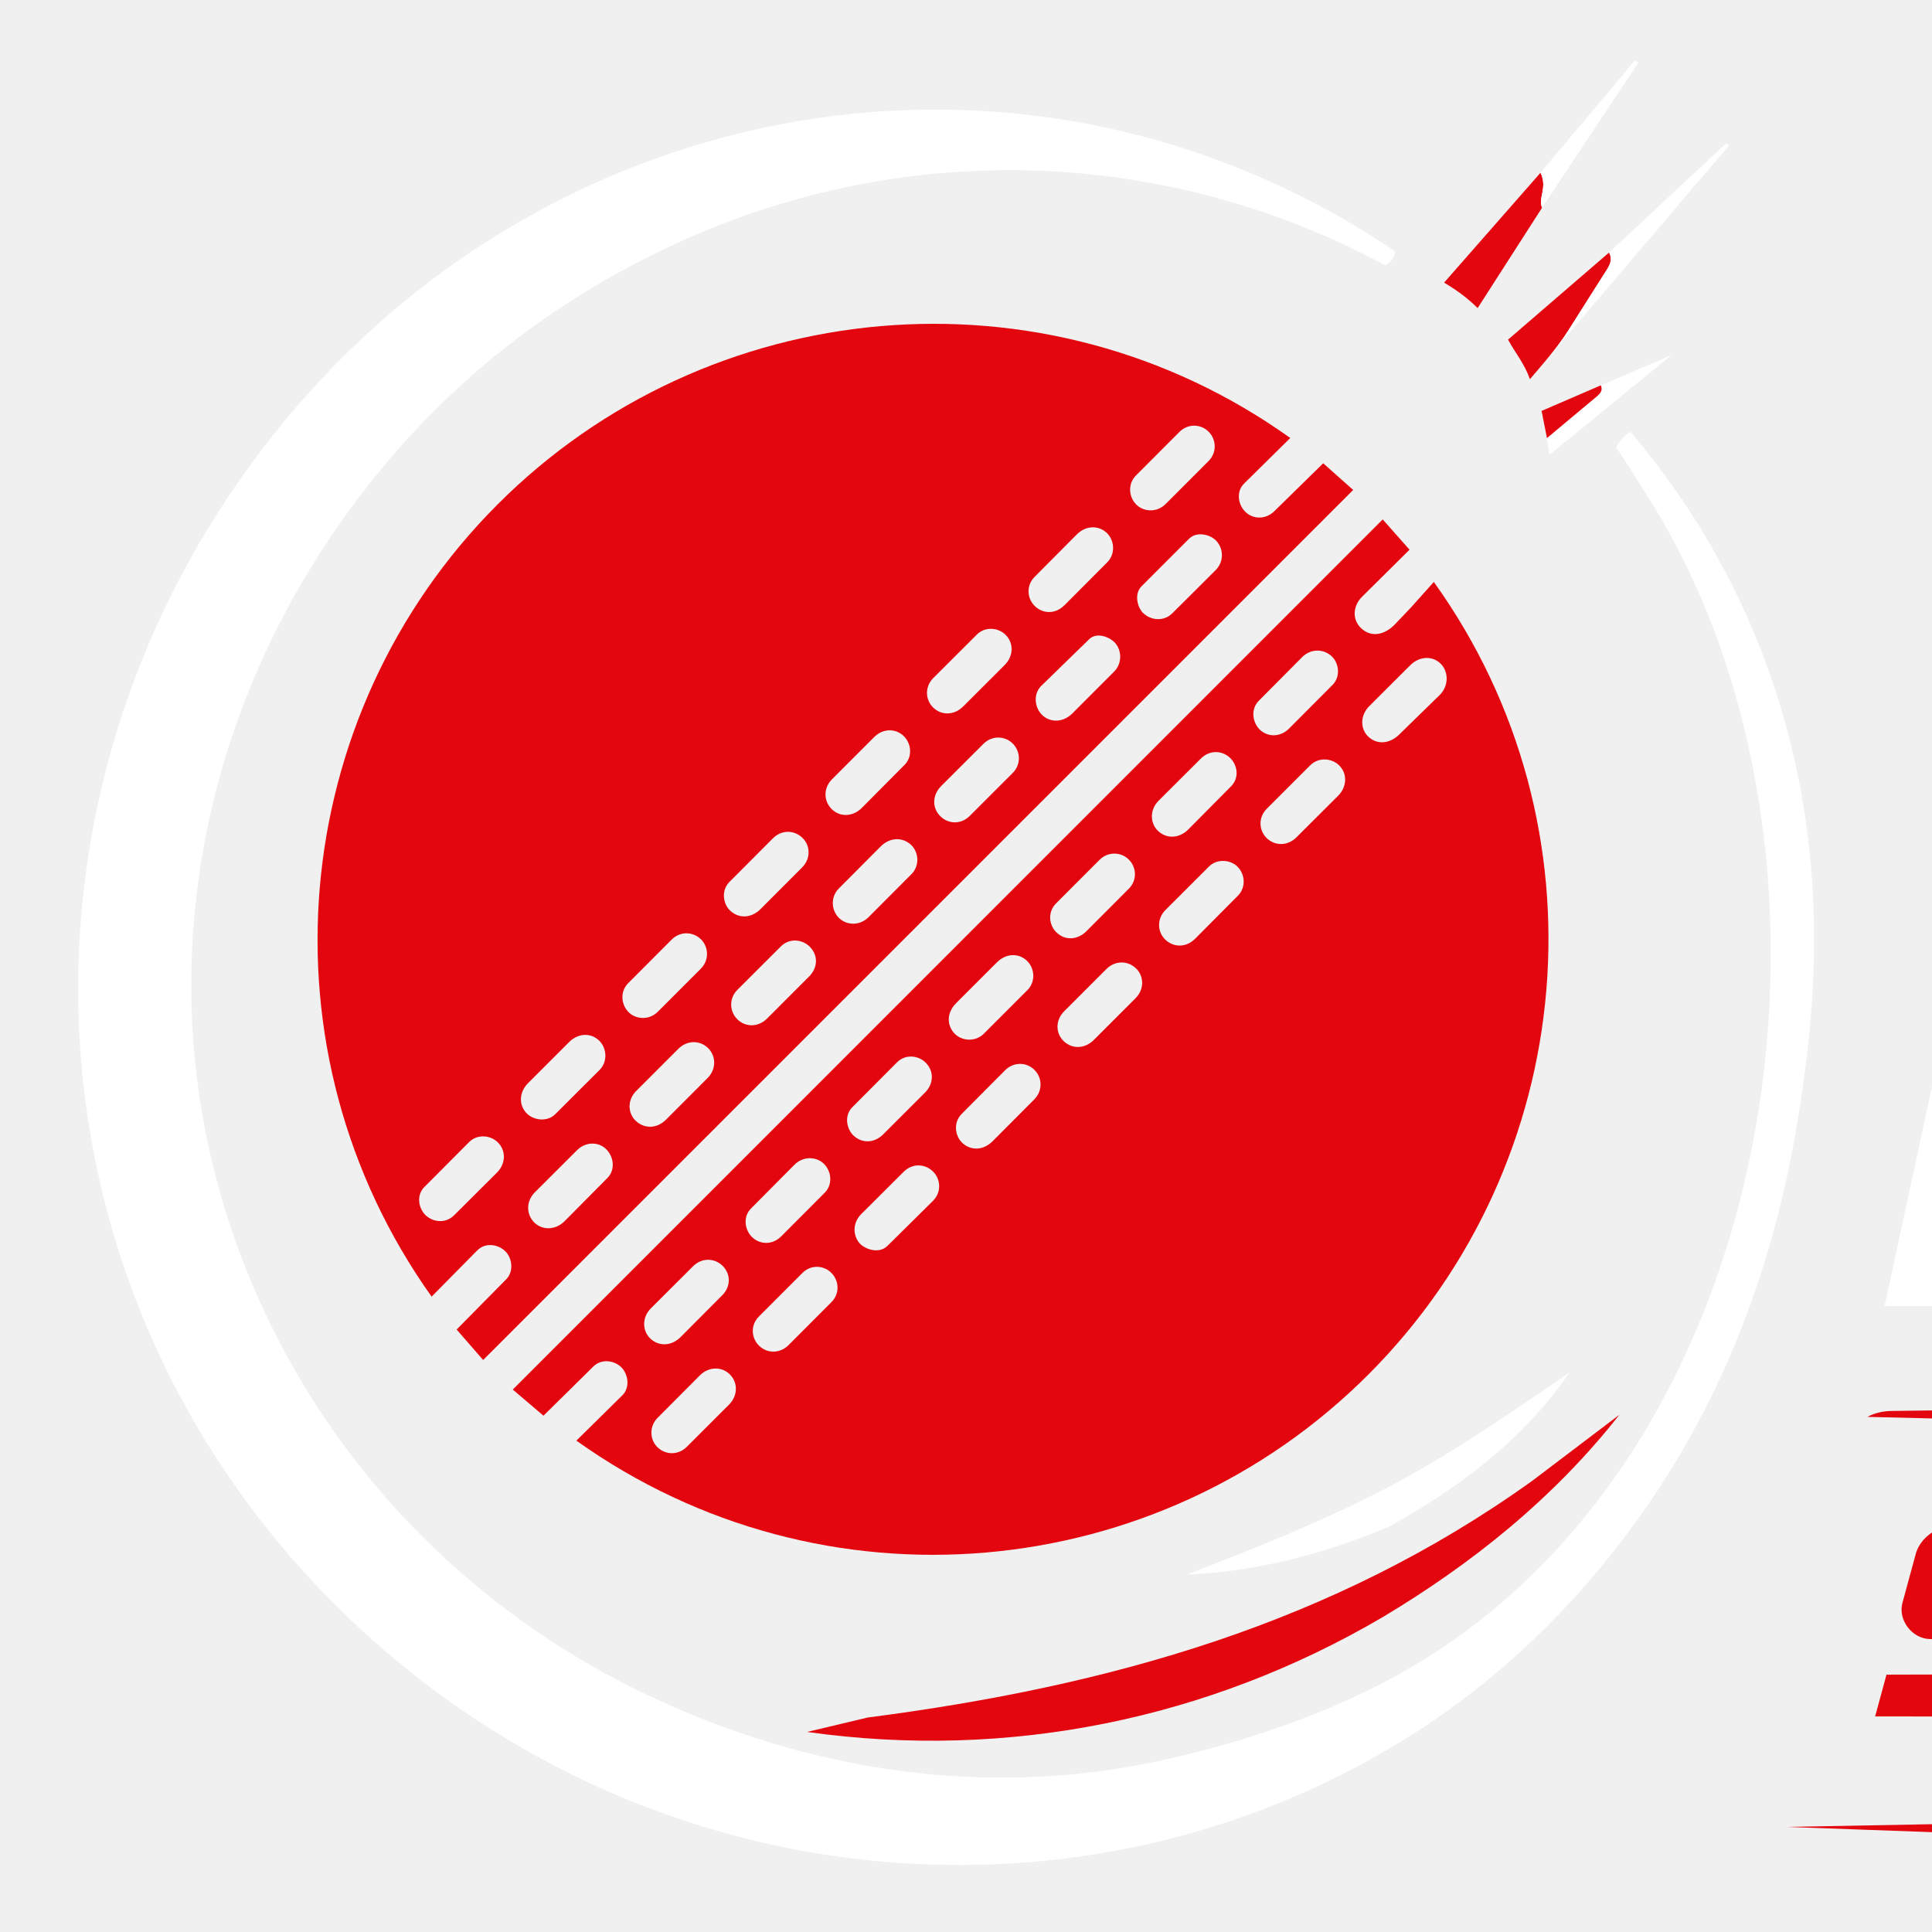
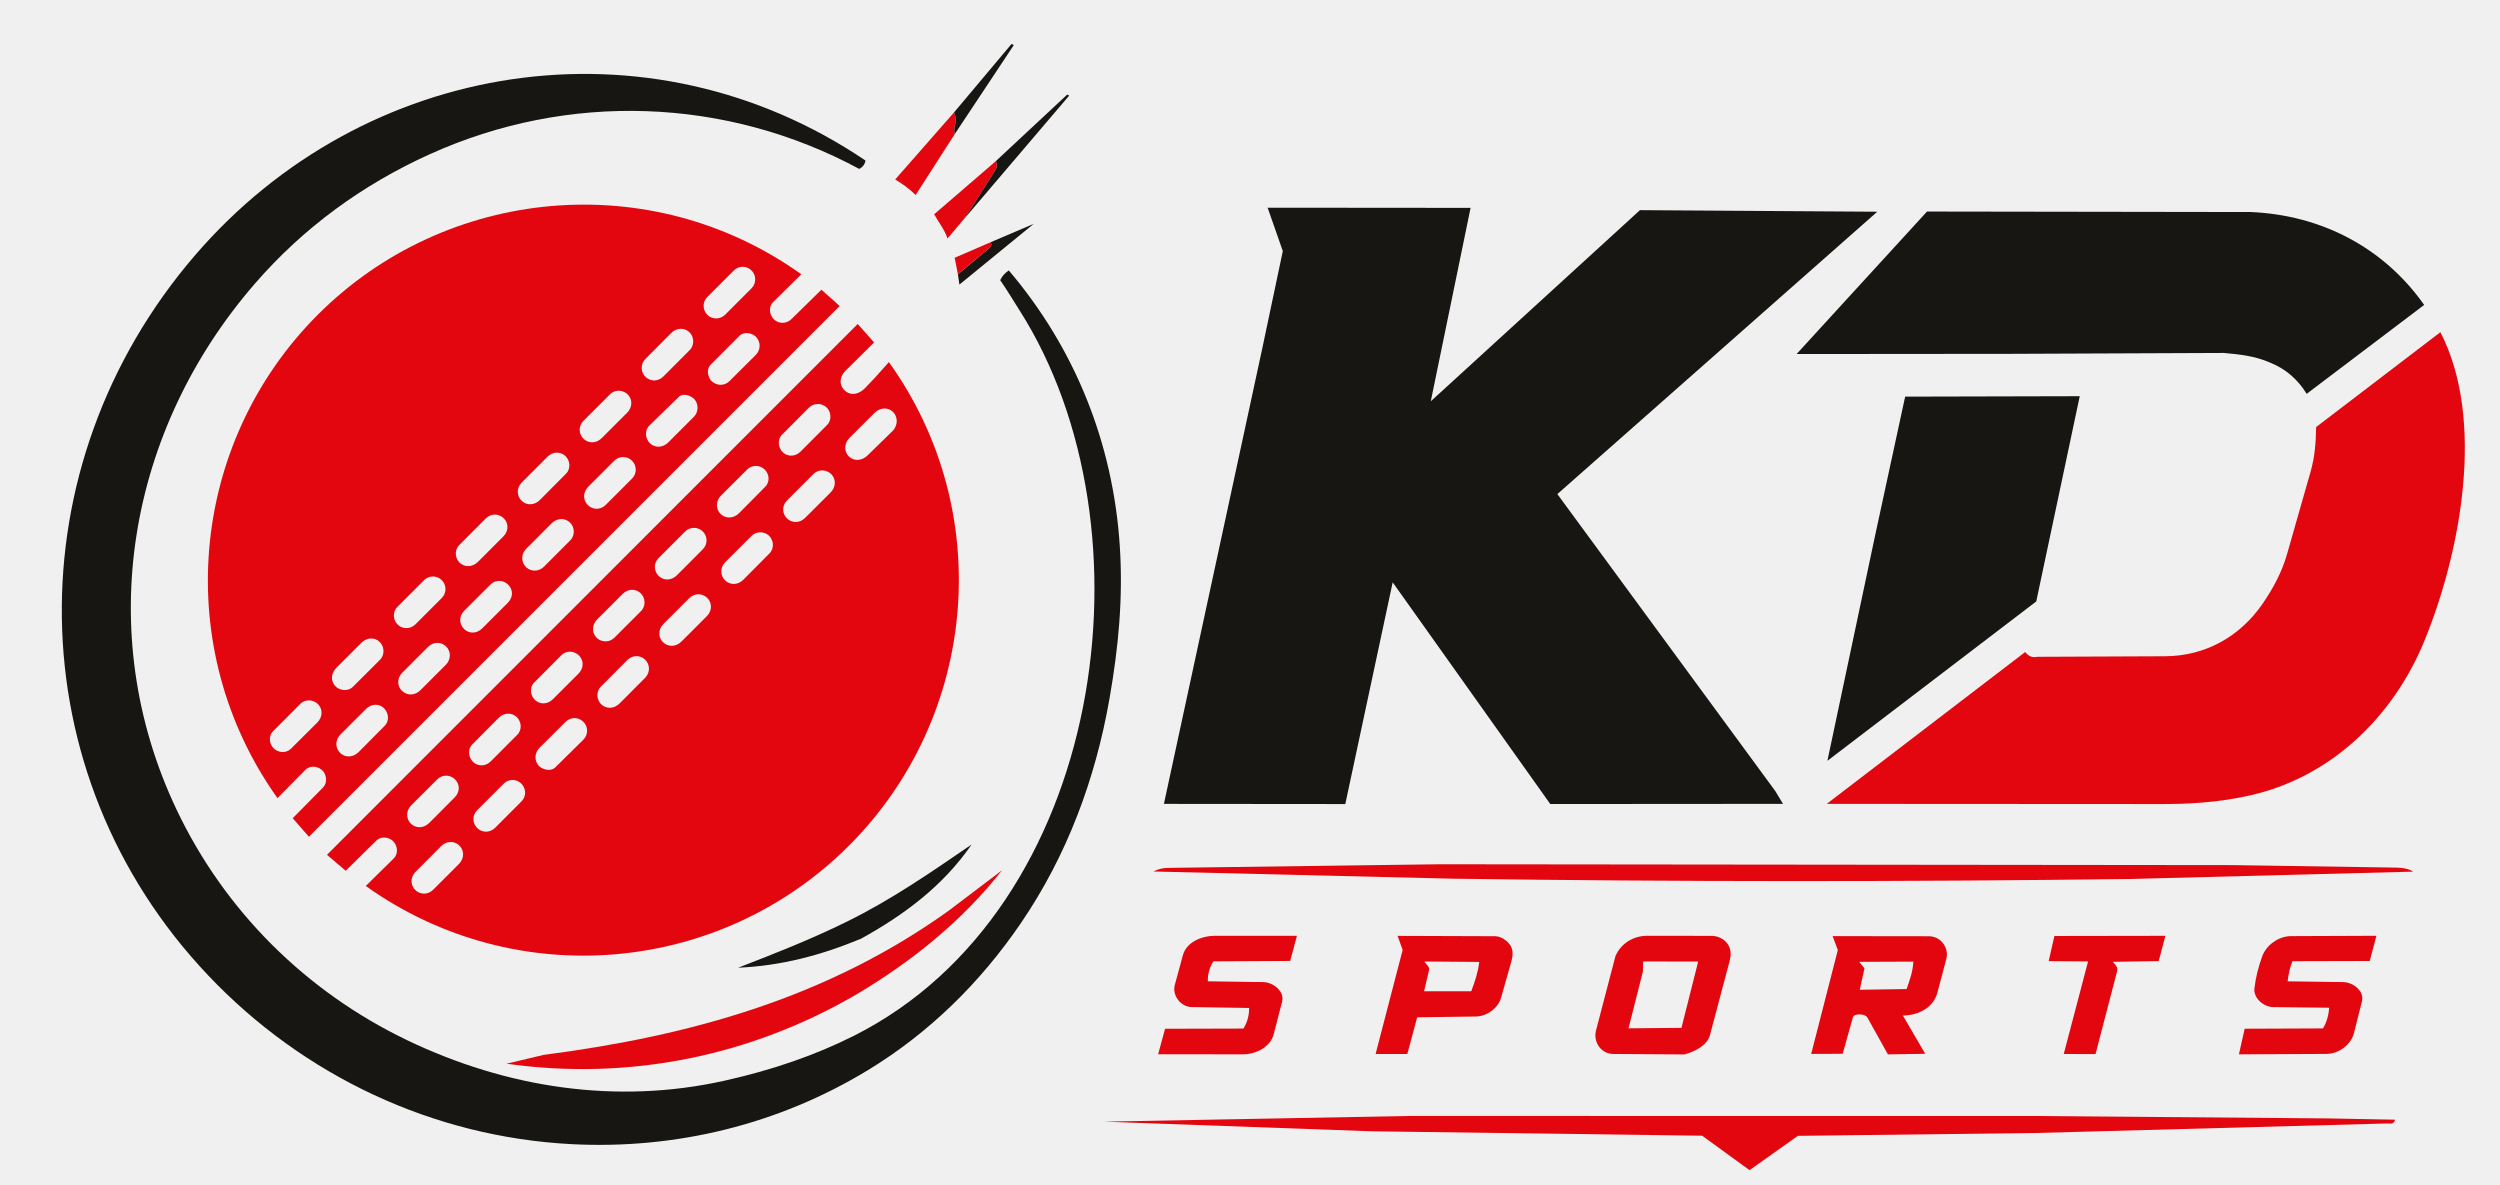
- <svg xmlns="http://www.w3.org/2000/svg" role="img" aria-label="KD Sports" version="1.1" width="512" height="512" viewBox="236 355 1000 1000">
+ <svg xmlns="http://www.w3.org/2000/svg" role="img" aria-label="KD Sports" version="1.1" width="2121" height="1005" viewBox="224 349 2121 1005">
  <g>
-     <path transform="matrix(1,0,0,-1,0,1728)" d="M1088.97 1115.722C1083.502 1124.313 1078.316 1133.032 1072.553 1141.321 1074.249 1145.003 1076.9 1147.533 1079.861 1149.581 1136.275 1083.205 1168.369 1002.603 1174.029 915.795 1176.901 871.701 1172.958 830.074 1165.342 786.524 1153.368 718.008 1129.32 653.235 1090.055 595.721 1055.681 545.379 1012.469 502.785 960.318 471.07 884.733 425.101 797.622 403.719 708.975 408.294 591.252 414.369 481.418 466.256 400.57 551.535 238.077 722.939 235.896 983.866 389.409 1162.353 532.838 1329.12 774.053 1367.242 958.207 1242.848 957.994 1239.928 956.067 1237.361 953.047 1235.658 839.782 1296.735 705.812 1301.181 588.531 1248.11 531.521 1222.316 481.569 1185.96 440.329 1138.442 332.44 1014.144 302.464 842.677 373.643 692.452 414.508 606.199 483.646 537.649 569.503 496.456 653.859 455.981 747.012 441.738 838.587 462.115 879.831 471.294 916.301 484.07 948.454 500.248 1161.69 607.552 1206.59 930.983 1088.97 1115.722" fill="#ffffff" />
+     <path transform="matrix(1,0,0,-1,0,1728)" d="M1088.97 1115.722C1083.502 1124.313 1078.316 1133.032 1072.553 1141.321 1074.249 1145.003 1076.9 1147.533 1079.861 1149.581 1136.275 1083.205 1168.369 1002.603 1174.029 915.795 1176.901 871.701 1172.958 830.074 1165.342 786.524 1153.368 718.008 1129.32 653.235 1090.055 595.721 1055.681 545.379 1012.469 502.785 960.318 471.07 884.733 425.101 797.622 403.719 708.975 408.294 591.252 414.369 481.418 466.256 400.57 551.535 238.077 722.939 235.896 983.866 389.409 1162.353 532.838 1329.12 774.053 1367.242 958.207 1242.848 957.994 1239.928 956.067 1237.361 953.047 1235.658 839.782 1296.735 705.812 1301.181 588.531 1248.11 531.521 1222.316 481.569 1185.96 440.329 1138.442 332.44 1014.144 302.464 842.677 373.643 692.452 414.508 606.199 483.646 537.649 569.503 496.456 653.859 455.981 747.012 441.738 838.587 462.115 879.831 471.294 916.301 484.07 948.454 500.248 1161.69 607.552 1206.59 930.983 1088.97 1115.722" fill="#181612" />
    <path transform="matrix(1,0,0,-1,0,1728)" d="M653.73 476.553 685.163 484.023C810.041 500.193 925.947 532.544 1029.059 606.511L1074.19 640.727C1040.533 597.847 997.921 563.495 951.003 535.582 861.667 483.342 758.239 461.788 653.73 476.553" fill="#e3060f" />
-     <path transform="matrix(1,0,0,-1,0,1728)" d="M954.537 582.622C920.361 568.445 886.899 559.641 850.19 557.975 881.894 570.225 912.042 582.092 942.559 597.122 980.085 615.602 1012.458 637.991 1048.341 662.55 1023.885 627.051 990.856 602.742 954.537 582.622" fill="#ffffff" />
+     <path transform="matrix(1,0,0,-1,0,1728)" d="M954.537 582.622C920.361 568.445 886.899 559.641 850.19 557.975 881.894 570.225 912.042 582.092 942.559 597.122 980.085 615.602 1012.458 637.991 1048.341 662.55 1023.885 627.051 990.856 602.742 954.537 582.622" fill="#181612" />
    <path transform="matrix(1,0,0,-1,0,1728)" d="M1034.16 1265.465 1000.826 1213.541C995.111 1219.157 989.885 1222.864 983.464 1226.715L1033.369 1283.599C1037.142 1275.773 1031.968 1270.672 1034.16 1265.465" fill="#e3060f" />
    <path transform="matrix(1,0,0,-1,0,1728)" d="M1068.861 1242.293C1070.711 1238.836 1069.42 1236.155 1067.592 1233.268L1047.664 1201.813C1042.144 1193.105 1035.517 1185.702 1027.864 1176.714 1025.175 1184.661 1020.34 1190.24 1016.555 1197.213Z" fill="#e3060f" />
-     <path transform="matrix(1,0,0,-1,0,1728)" d="M1067.592 1233.268C1069.42 1236.155 1070.711 1238.836 1068.861 1242.293L1129.453 1298.802C1130.012 1298.313 1130.777 1298.03 1131.126 1297.919L1035.884 1186.128C1040.24 1191.322 1044.173 1196.307 1047.664 1201.813Z" fill="#ffffff" />
-     <path transform="matrix(1,0,0,-1,0,1728)" d="M1034.16 1265.465C1031.968 1270.672 1037.142 1275.773 1033.369 1283.599L1082.203 1341.726 1084.101 1340.723Z" fill="#ffffff" />
-     <path transform="matrix(1,0,0,-1,0,1728)" d="M1036.701 1146.256 1062.47 1167.792 1062.553 1167.865 1062.568 1167.878 1062.572 1167.881 1062.664 1167.963 1062.668 1167.966 1062.68 1167.977 1062.853 1168.132 1062.856 1168.135C1064.088 1169.253 1064.883 1170.267 1064.98 1171.496V1171.498L1064.986 1171.588V1171.591L1064.99 1171.682V1171.684L1064.99 1171.776V1171.778L1064.988 1171.871V1171.873L1064.984 1171.967V1171.969L1064.976 1172.064V1172.066L1064.966 1172.163V1172.164L1064.953 1172.262 1064.953 1172.263 1064.937 1172.361C1064.925 1172.428 1064.912 1172.496 1064.897 1172.565L1064.896 1172.566 1064.872 1172.668C1064.855 1172.738 1064.835 1172.808 1064.814 1172.879V1172.88L1064.781 1172.986V1172.987L1064.745 1173.094V1173.095L1064.706 1173.204V1173.204L1064.664 1173.315V1173.315L1064.618 1173.427V1173.427L1064.57 1173.541 1101.084 1189.133 1037.951 1137.559Z" fill="#ffffff" />
+     <path transform="matrix(1,0,0,-1,0,1728)" d="M1067.592 1233.268C1069.42 1236.155 1070.711 1238.836 1068.861 1242.293L1129.453 1298.802C1130.012 1298.313 1130.777 1298.03 1131.126 1297.919L1035.884 1186.128C1040.24 1191.322 1044.173 1196.307 1047.664 1201.813Z" fill="#181612" />
+     <path transform="matrix(1,0,0,-1,0,1728)" d="M1034.16 1265.465C1031.968 1270.672 1037.142 1275.773 1033.369 1283.599L1082.203 1341.726 1084.101 1340.723Z" fill="#181612" />
+     <path transform="matrix(1,0,0,-1,0,1728)" d="M1036.701 1146.256 1062.47 1167.792 1062.553 1167.865 1062.568 1167.878 1062.572 1167.881 1062.664 1167.963 1062.668 1167.966 1062.68 1167.977 1062.853 1168.132 1062.856 1168.135C1064.088 1169.253 1064.883 1170.267 1064.98 1171.496V1171.498L1064.986 1171.588V1171.591L1064.99 1171.682V1171.684L1064.99 1171.776V1171.778L1064.988 1171.871V1171.873L1064.984 1171.967V1171.969L1064.976 1172.064V1172.066L1064.966 1172.163V1172.164L1064.953 1172.262 1064.953 1172.263 1064.937 1172.361C1064.925 1172.428 1064.912 1172.496 1064.897 1172.565L1064.896 1172.566 1064.872 1172.668C1064.855 1172.738 1064.835 1172.808 1064.814 1172.879V1172.88L1064.781 1172.986V1172.987L1064.745 1173.094V1173.095L1064.706 1173.204V1173.204L1064.664 1173.315V1173.315L1064.618 1173.427V1173.427L1064.57 1173.541 1101.084 1189.133 1037.951 1137.559Z" fill="#181612" />
    <path transform="matrix(1,0,0,-1,0,1728)" d="M1064.57 1173.541C1065.636 1171.102 1064.581 1169.624 1062.473 1167.796L1036.701 1146.256 1033.932 1160.316Z" fill="#e3060f" />
-     <path transform="matrix(1,0,0,-1,0,1728)" d="M1736.692 697.009 1539.248 696.862 1405.553 884.943 1365.35 696.843 1211.466 696.983 1295.076 1084.143 1312.331 1165.972 1299.456 1202.788 1471.647 1202.641 1437.875 1038.552 1615.329 1200.71 1816.687 1199.379 1545.264 959.819 1730.29 707.674Z" fill="#ffffff" />
+     <path transform="matrix(1,0,0,-1,0,1728)" d="M1736.692 697.009 1539.248 696.862 1405.553 884.943 1365.35 696.843 1211.466 696.983 1295.076 1084.143 1312.331 1165.972 1299.456 1202.788 1471.647 1202.641 1437.875 1038.552 1615.329 1200.71 1816.687 1199.379 1545.264 959.819 1730.29 707.674Z" fill="#181612" />
    <path transform="matrix(1,0,0,-1,0,1728)" d="M1942.169 825.834C1945.284 821.932 1948.37 820.943 1952.363 821.77L2060.8 822.237C2095.148 822.384 2124.569 839.048 2143.703 866.964 2152.684 880.067 2159.962 893.593 2164.375 909.046L2184.315 978.861C2187.911 991.457 2188.787 1003.548 2189.015 1016.696L2294.432 1097.187C2332.892 1022.716 2311.64 910.388 2280.799 835.175 2254.428 770.869 2201.677 719.751 2133.233 704.257 2106.74 698.266 2081.545 696.637 2053.875 696.847L1773.825 697.009Z" fill="#e3060f" />
-     <path transform="matrix(1,0,0,-1,0,1728)" d="M2149.709 1071.462C2136.827 1077.059 2124.161 1078.321 2110.664 1079.557L1930.298 1078.803 1748.229 1078.641 1858.883 1199.533 2133.653 1199.114C2192.935 1196.562 2246.146 1169.37 2280.66 1120.304L2180.99 1044.873C2173.433 1057.109 2163.382 1065.968 2149.709 1071.462" fill="#ffffff" />
-     <path transform="matrix(1,0,0,-1,0,1728)" d="M1951.562 868.747 1774.365 733.523 1815.061 925.702 1840.334 1042.498 1988.459 1042.862Z" fill="#ffffff" />
+     <path transform="matrix(1,0,0,-1,0,1728)" d="M2149.709 1071.462C2136.827 1077.059 2124.161 1078.321 2110.664 1079.557L1930.298 1078.803 1748.229 1078.641 1858.883 1199.533 2133.653 1199.114C2192.935 1196.562 2246.146 1169.37 2280.66 1120.304L2180.99 1044.873C2173.433 1057.109 2163.382 1065.968 2149.709 1071.462" fill="#181612" />
+     <path transform="matrix(1,0,0,-1,0,1728)" d="M1951.562 868.747 1774.365 733.523 1815.061 925.702 1840.334 1042.498 1988.459 1042.862Z" fill="#181612" />
    <path transform="matrix(1,0,0,-1,0,1728)" d="M1951.665 417.782 1749.321 415.359 1708.291 386.243 1668.121 415.466 1387.511 419.213 1160.554 427.395 1419.856 432.224 1950.503 432.184 2199.742 430.139 2256.061 429.065C2254.685 424.671 2252.618 425.95 2248.941 425.847Z" fill="#e3060f" />
    <path transform="matrix(1,0,0,-1,0,1728)" d="M2031.917 633.284C1839.911 630.864 1649.222 630.838 1457.183 633.515L1202.574 639.624C1205.674 641.305 1209.937 642.618 1214.743 642.684L1445.341 645.769 2118.273 645.045 2252.64 642.996C2259.422 642.893 2266.108 642.912 2271.389 639.51Z" fill="#e3060f" />
    <path transform="matrix(1,0,0,-1,0,1728)" d="M2197.679 484.861 2123.477 484.486 2128.39 506.235 2194.803 506.5C2198.087 512.009 2199.61 517.706 2200.095 524.049L2152.618 524.571C2144.501 524.66 2135.712 532.129 2136.657 540.458 2137.724 549.847 2140.011 558.563 2143.193 567.481 2146.649 577.168 2157.134 584.755 2167.674 584.795L2240.14 585.086 2234.459 563.697 2168.946 563.517C2166.777 558.416 2165.747 553.381 2164.809 546.445L2211.937 545.791C2220.469 545.673 2230.064 538.16 2227.887 529.51L2221.079 502.436C2218.729 493.088 2208.62 484.916 2197.679 484.861" fill="#e3060f" />
    <path transform="matrix(1,0,0,-1,0,1728)" d="M1278.372 484.504 1206.564 484.582 1212.445 506.206 1278.898 506.379C1282.248 511.722 1283.833 517.562 1283.738 523.843L1235.014 524.615C1225.651 524.766 1218.299 534.527 1220.7 543.36L1227.556 568.57C1230.619 579.838 1243.579 585.097 1255.093 585.093L1324.323 585.056 1318.605 563.734 1253.387 563.399C1250.209 558.306 1248.529 552.355 1248.746 546.46L1295.782 545.787C1304.141 545.67 1313.986 537.95 1311.757 529.308L1304.556 501.392C1301.846 490.87 1289.773 484.493 1278.372 484.504" fill="#e3060f" />
    <path transform="matrix(1,0,0,-1,0,1728)" d="M2020.225 555.297 2001.845 484.736 1974.874 484.773 1995.523 563.322 1962.109 563.583 1966.934 584.909 2061.127 585.06 2055.416 563.605 2016.607 562.991C2018.048 561.016 2021.093 558.637 2020.225 555.297" fill="#e3060f" />
    <path transform="matrix(1,0,0,-1,0,1728)" d="M1841.573 539.885C1844.515 548.248 1846.832 554.9 1847.299 563.157L1801.363 562.969 1805.816 557.445 1801.815 539.289ZM1825.693 484.464 1808.221 515.822C1806.46 518.981 1796.994 519.463 1796.015 515.977L1787.322 484.96 1760.626 484.861 1783.214 572.997 1778.778 584.803 1860.446 584.692C1870.802 584.677 1877.687 574.686 1875.245 565.436L1867.702 536.865C1864.363 524.222 1851.925 517.632 1838.425 517.393L1857.368 484.953Z" fill="#e3060f" />
    <path transform="matrix(1,0,0,-1,0,1728)" d="M1650.564 506.981 1664.73 563.219 1617.995 563.293 1617.859 554.834 1605.639 506.573ZM1653.296 484.423 1592.764 484.806C1582.224 484.872 1575.523 495.063 1578.064 504.779L1594.551 567.838C1599.192 578.543 1609.629 585.082 1621.519 585.071L1675.88 585.027C1681.57 585.023 1686.358 582.456 1689.241 578.808 1692.367 574.844 1693.003 569.666 1691.558 564.227L1674.777 500.991C1672.401 492.029 1662.299 487.09 1653.296 484.423" fill="#e3060f" />
    <path transform="matrix(1,0,0,-1,0,1728)" d="M1472.206 538.009C1475.468 546.707 1477.954 554.01 1478.987 562.895L1432.415 563.267C1433.878 560.807 1437.037 558.788 1436.434 556.199L1432.208 538.028ZM1476.093 516.595 1426.324 515.914 1417.98 484.795 1391.049 484.765 1414.015 573.082 1409.713 585.001 1492.465 584.714C1497.75 584.696 1502.685 580.632 1504.899 577.664 1508.128 573.332 1507.584 567.912 1506.128 562.807L1497.437 532.313C1495.047 523.935 1485.695 516.724 1476.093 516.595" fill="#e3060f" />
    <path transform="matrix(1,0,0,-1,0,1728)" d="M591.473 624.123 613.347 645.971C618.032 650.653 618.135 657.784 613.262 662.079 609.051 665.794 602.634 665.507 598.24 661.094L576.376 639.131C571.864 634.6 572.136 627.429 576.902 623.384 580.903 619.982 587.093 619.747 591.473 624.123ZM644.238 676.86 666.399 699.079C670.919 703.614 670.32 710.634 665.815 714.628 661.92 718.081 655.661 718.453 651.332 714.12L628.837 691.606C624.199 686.965 624.938 680.254 628.947 676.4 633.084 672.42 639.619 672.229 644.238 676.86ZM588.303 680.963 609.809 702.551C614.568 707.324 614.049 713.79 610.089 717.743 605.72 722.101 599.096 721.943 594.797 717.647L572.853 695.755C568.216 691.125 568.374 684.056 572.743 680.044 577.178 675.969 583.61 676.256 588.303 680.963ZM695.257 728.062 718.871 751.407C723.56 756.045 722.791 762.911 718.889 766.669 714.568 770.829 708.118 770.843 703.815 766.555L681.867 744.688C677.671 740.514 677.226 734.693 680.308 730.247 682.945 726.455 690.837 723.693 695.257 728.062ZM640.407 733.111 662.917 755.695C667.256 760.05 666.282 767.107 662.244 770.799 658.081 774.606 651.527 774.477 647.181 770.097L624.681 747.45C620.378 743.118 621.401 735.939 625.828 732.174 629.833 728.772 635.946 728.632 640.407 733.111ZM749.814 782.347 771.302 803.916C775.899 808.531 775.583 815.566 770.905 819.718 766.915 823.256 760.563 823.381 756.198 818.99L733.714 796.384C729.37 792.019 730.128 784.814 734.504 781.082 738.803 777.419 744.993 777.511 749.814 782.347ZM693.143 785.866 714.715 807.417C719.184 811.878 719.584 818.214 715.381 822.719 711.696 826.665 704.808 827.665 700.299 823.138L677.145 799.896C672.82 795.557 674.192 788.573 677.826 785.189 682.136 781.17 688.457 781.185 693.143 785.866ZM802.201 834.767 823.726 856.295C828.426 860.999 828.143 867.817 823.98 871.781 819.526 876.025 813.035 875.779 808.666 871.414L786.788 849.525C782.103 844.84 782.39 838.047 786.619 834.057 791.01 829.92 797.494 830.052 802.201 834.767ZM745.202 837.926 767.808 860.543C772.221 864.956 771.563 872.087 767.341 875.889 762.884 879.909 756.537 879.416 752.054 874.933L730.816 853.688C726.322 849.194 725.774 842.857 729.804 838.327 733.589 834.072 740.811 833.535 745.202 837.926ZM854.676 887.194 876.786 909.44C881.162 913.846 880.434 921.031 876.039 924.856 872.398 928.03 865.863 928.563 861.774 924.481L839.186 901.926C834.641 897.392 834.935 890.199 839.683 886.172 843.791 882.689 849.928 882.417 854.676 887.194ZM798.343 891.019 820.236 912.959C824.77 917.501 824.351 924.411 819.846 928.493 815.94 932.027 809.464 932.277 805.165 927.978L782.629 905.424C778.098 900.889 778.907 894.042 782.934 890.272 787.483 886.014 793.864 886.532 798.343 891.019ZM907.048 939.614 928.61 961.128C933.093 965.603 933.394 972.014 929.71 976.239 925.83 980.7 918.577 981.285 914.209 976.916L891.661 954.369C887.057 949.764 887.671 942.983 891.694 939.147 895.931 935.094 902.437 935.014 907.048 939.614ZM851.135 943.748 873.248 966.063C877.683 970.542 876.337 977.063 872.913 980.487 868.504 984.885 861.936 984.727 857.625 980.424L835.682 958.535C831.033 953.898 831.147 946.833 835.52 942.806 839.984 938.702 846.435 939.004 851.135 943.748ZM960.138 992.722 981.148 1013.243C986.09 1018.071 985.895 1025.813 981.203 1029.92 976.878 1033.705 970.461 1033.179 965.934 1028.663L944.699 1007.469C940.021 1002.798 939.929 995.785 944.25 991.699 948.87 987.331 955.375 988.073 960.138 992.722ZM903.216 995.895 925.756 1018.524C929.996 1022.779 929.114 1029.972 925.024 1033.543 920.788 1037.25 914.374 1037.272 910.005 1032.873L887.502 1010.231C883.229 1005.928 884.174 998.668 888.55 994.903 892.573 991.438 898.803 991.464 903.216 995.895ZM978.139 1071.793C1068.99 945.123 1053.78 771.406 944.552 661.829 835.465 552.4 661.938 536.332 534.327 627.33L558.147 650.807C562.111 654.713 561.221 661.428 557.841 665.043 554.333 668.794 547.489 670.001 543.153 665.727L517.3 640.235 501.413 653.768 951.687 1104.148 965.577 1088.471 941.051 1064.17C936.138 1059.304 935.818 1052.269 940.544 1047.815 946.001 1042.678 953.029 1044.609 958.071 1049.908L966.404 1058.668Z" fill="#e3060f" />
    <path transform="matrix(1,0,0,-1,0,1728)" d="M528.307 740.992 550.431 763.315C554.727 767.648 553.638 774.756 549.361 778.562 545.459 782.034 539.104 782.078 534.673 777.658L512.809 755.835C508.169 751.209 508.257 744.071 512.964 739.86 517.068 736.189 523.625 736.267 528.307 740.992ZM470.955 743.894 493.216 766.055C497.691 770.512 497.897 776.875 494.282 781.063 490.424 785.535 483.194 786.26 478.803 781.847L455.638 758.586C451.291 754.221 452.74 747.403 456.289 744.004 460.044 740.408 466.62 739.577 470.955 743.894ZM580.698 793.442 602.248 815.011C606.926 819.692 606.613 826.621 602.377 830.633 598 834.778 591.491 834.513 587.122 830.14L565.259 808.273C560.581 803.596 560.975 796.759 565.013 792.905 569.496 788.628 576.009 788.749 580.698 793.442ZM523.416 796.321 546.316 819.166C550.755 823.594 550.1 830.872 545.764 834.715 541.37 838.602 535.066 838.113 530.561 833.608L509.338 812.389C504.837 807.884 504.377 801.507 508.235 797.13 511.659 793.251 518.992 791.908 523.416 796.321ZM633.147 845.903 654.646 867.409C659.305 872.068 659.508 878.111 655.547 882.549 651.708 886.856 644.698 887.657 640.215 883.178L617.683 860.675C613.093 856.089 613.538 849.058 618.098 844.99 622.118 841.405 628.425 841.18 633.147 845.903ZM576.556 849.396 598.758 871.612C603.278 876.132 602.895 883.322 598.284 887.304 594.26 890.772 588.001 891.022 583.658 886.668L561.129 864.095C556.749 859.708 557.408 852.496 561.909 848.605 565.623 845.391 572.041 844.88 576.556 849.396ZM685.585 898.304 707.761 920.528C712.237 925.01 711.45 932.101 707.555 935.705 702.976 939.945 696.431 939.474 691.94 934.973L670.147 913.091C665.679 908.609 666.26 901.382 670.625 897.521 674.538 894.067 681.007 893.715 685.585 898.304ZM629.653 902.463 651.156 923.999C655.845 928.692 655.374 935.462 651.307 939.361 646.942 943.545 640.462 943.49 636.096 939.114L613.586 916.545C609.198 912.15 610.203 905.188 613.899 901.688 618.426 897.407 624.898 897.701 629.653 902.463ZM738.013 950.761 760.196 972.937C764.815 977.556 764.09 984.436 760.041 988.294 755.904 992.233 749.358 992.314 745.062 988.029L723.192 966.192C718.716 961.724 718.227 955.211 722.523 950.717 726.392 946.668 733.04 945.793 738.013 950.761ZM682.125 954.891 704.234 977.14C708.559 981.498 707.647 988.643 703.41 992.354 699.222 996.017 692.97 995.98 688.505 991.519L666.639 969.638C662.001 965 662.211 957.939 667.014 953.721 671.063 950.176 677.392 950.125 682.125 954.891ZM791.12 1003.795 812.675 1025.386C816.661 1029.372 816.764 1035.797 813.458 1039.909 810.998 1042.965 803.893 1046.179 799.781 1042.174L774.961 1017.994C770.515 1013.662 771.615 1006.285 775.671 1002.67 779.952 998.86 786.365 999.033 791.12 1003.795ZM734.504 1007.303 756.048 1028.828C760.509 1033.289 760.685 1039.644 757.059 1043.822 753.22 1048.246 746.037 1048.956 741.672 1044.598L719.091 1022.065C714.454 1017.431 714.976 1010.657 719.062 1006.726 723.313 1002.633 729.867 1002.67 734.504 1007.303ZM842.816 1055.59 865.091 1077.769C869.515 1082.175 869.423 1088.589 865.779 1092.818 862.656 1096.437 855.415 1098.121 851.447 1094.149L826.841 1069.517C822.865 1065.541 824.77 1058.473 827.709 1055.675 831.816 1051.769 838.432 1051.225 842.816 1055.59ZM786.983 1059.76 809.126 1081.965C813.528 1086.379 812.903 1093.645 808.53 1097.477 804.205 1101.262 797.832 1100.883 793.375 1096.4L771.534 1074.441C767.021 1069.907 767.459 1062.868 772.129 1058.83 776.123 1055.377 782.232 1055.002 786.983 1059.76ZM839.381 1112.173 861.583 1134.4C866.099 1138.924 865.621 1146.051 861.035 1150.063 857.1 1153.501 850.804 1153.773 846.475 1149.438L823.954 1126.879C819.555 1122.47 820.14 1115.299 824.671 1111.353 828.404 1108.102 834.851 1107.638 839.381 1112.173ZM936.403 1119.399 486.077 669.07 472.345 684.836 498.044 710.87C501.957 714.83 501.078 721.38 498.015 724.844 494.392 728.937 487.361 730.173 483.08 725.841L459.4 701.867C368.737 829.239 384.385 1002.442 493.363 1111.728 602.41 1221.084 776.311 1237.401 903.838 1146.301L879.904 1122.665C875.576 1118.392 876.914 1111.378 880.871 1107.804 884.942 1104.126 891.231 1104.13 895.548 1108.359L920.891 1133.205Z" fill="#e3060f" />
  </g>
</svg>
